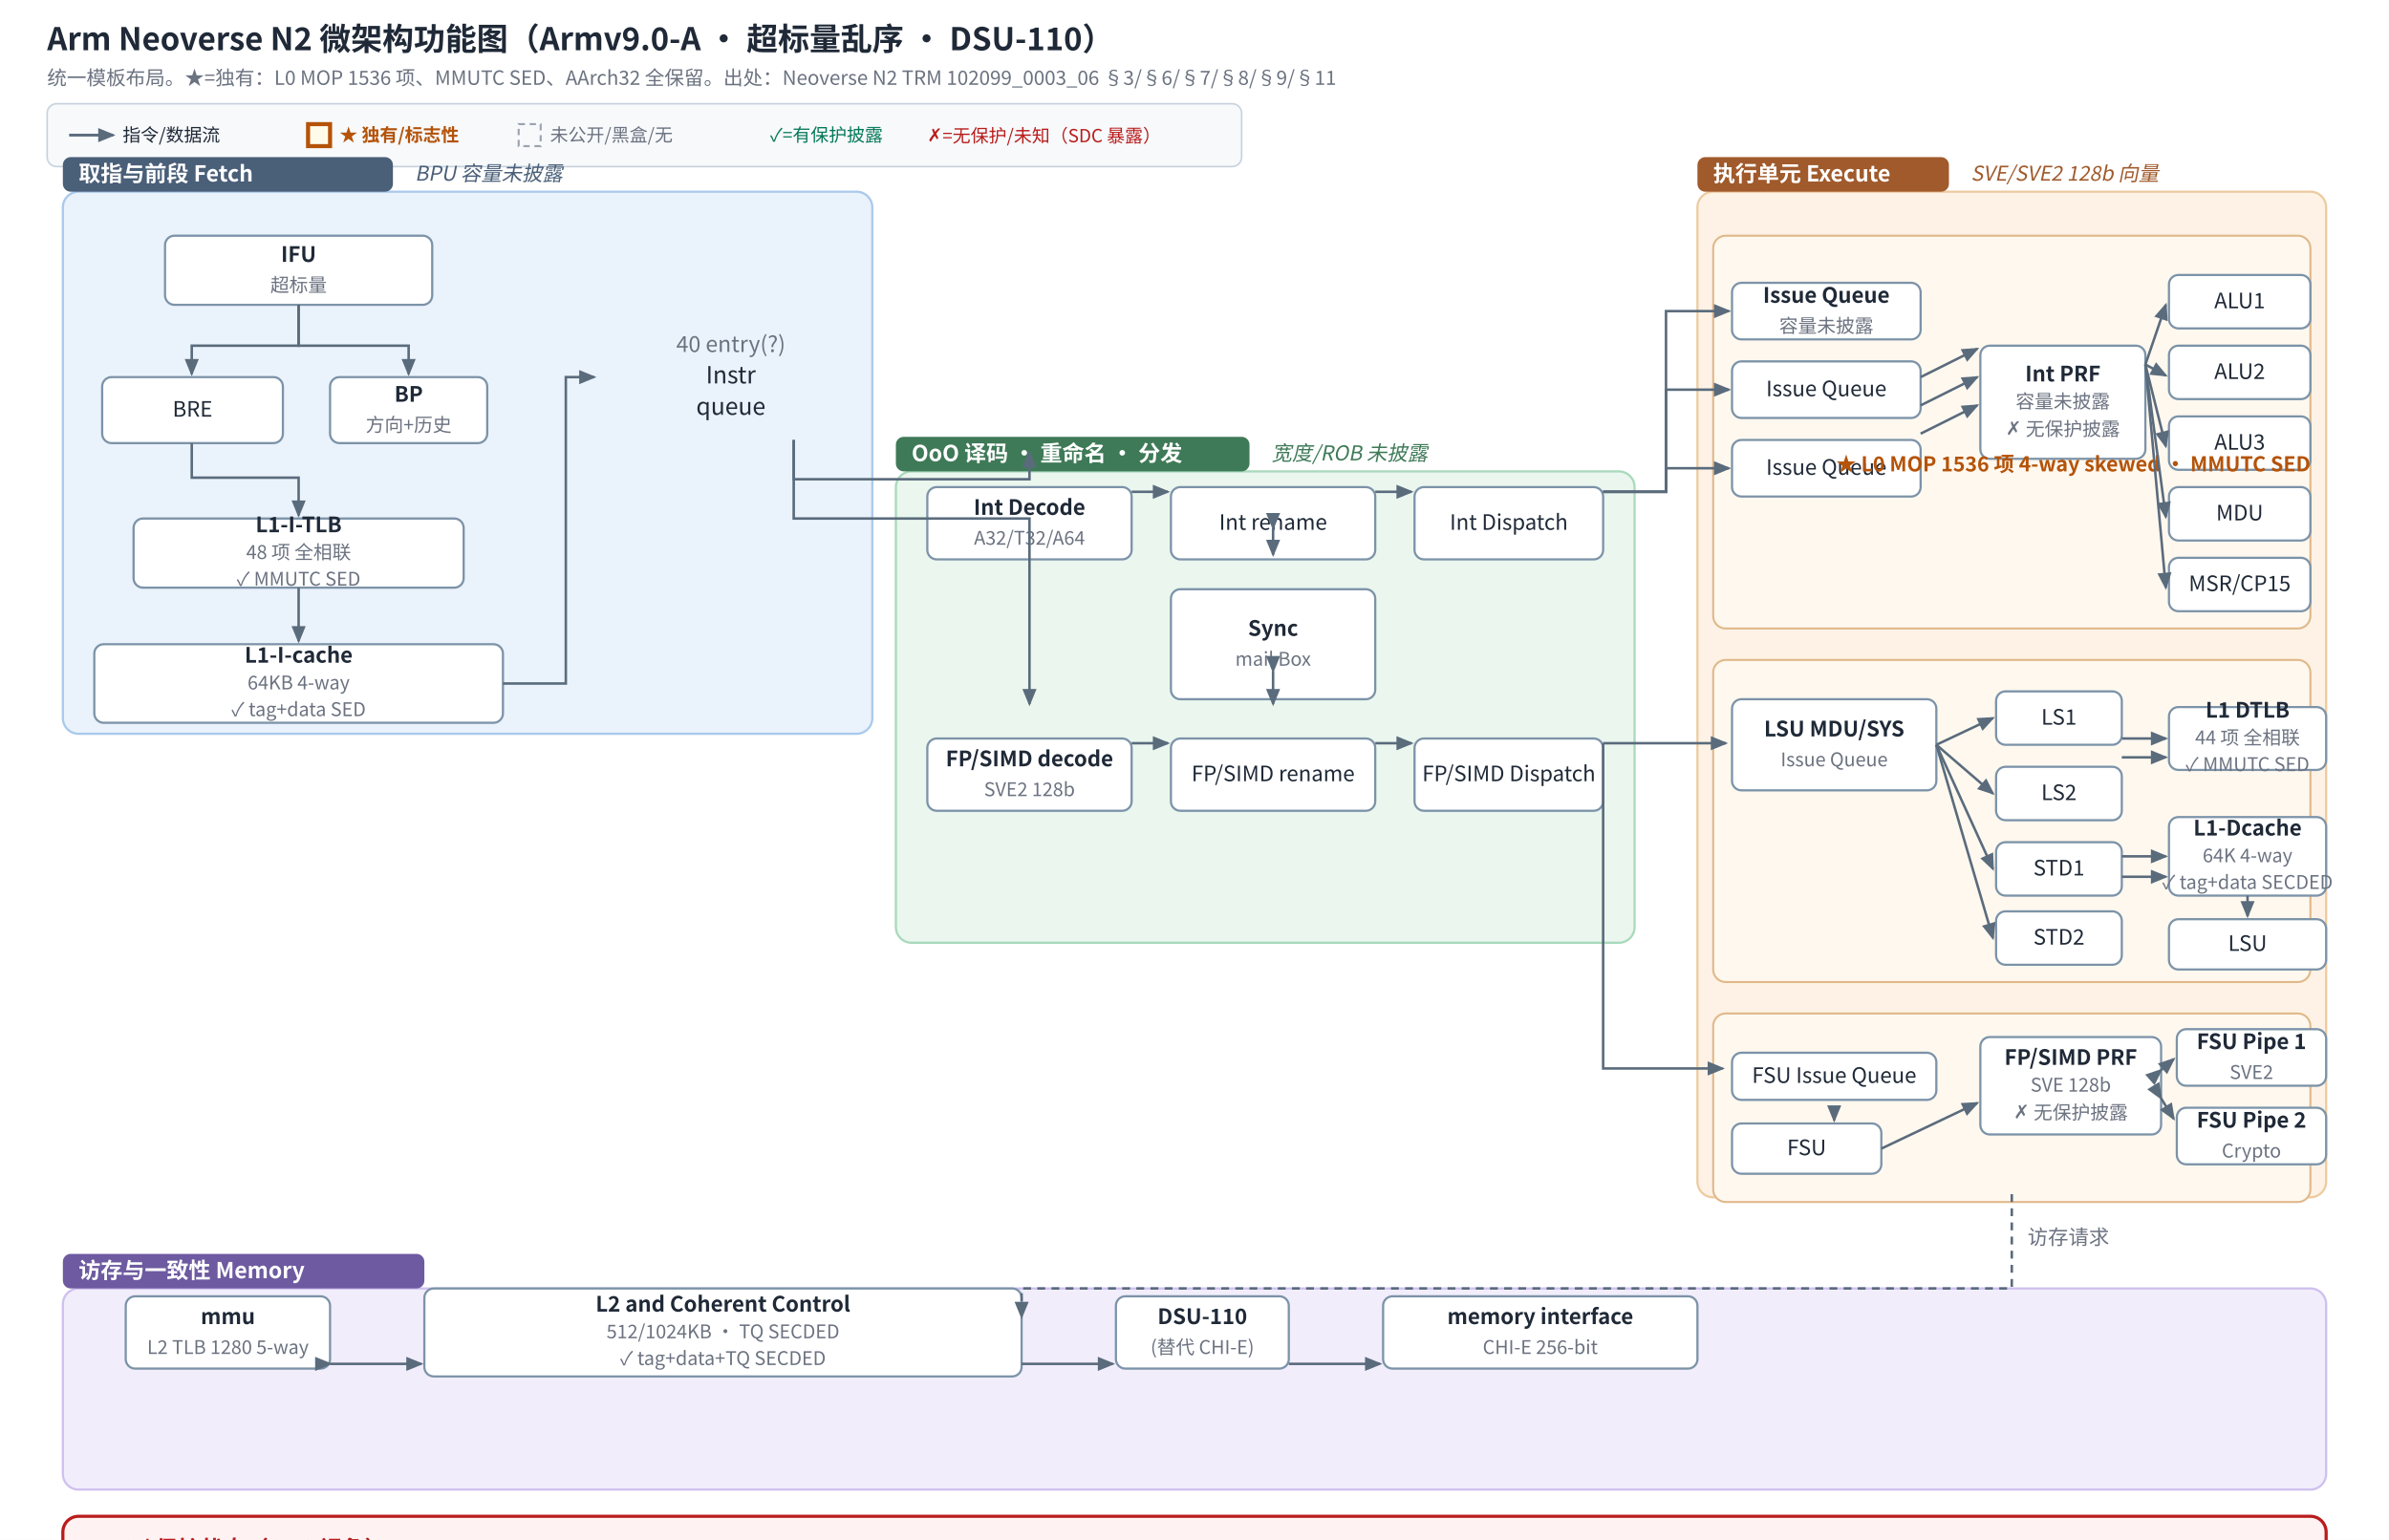
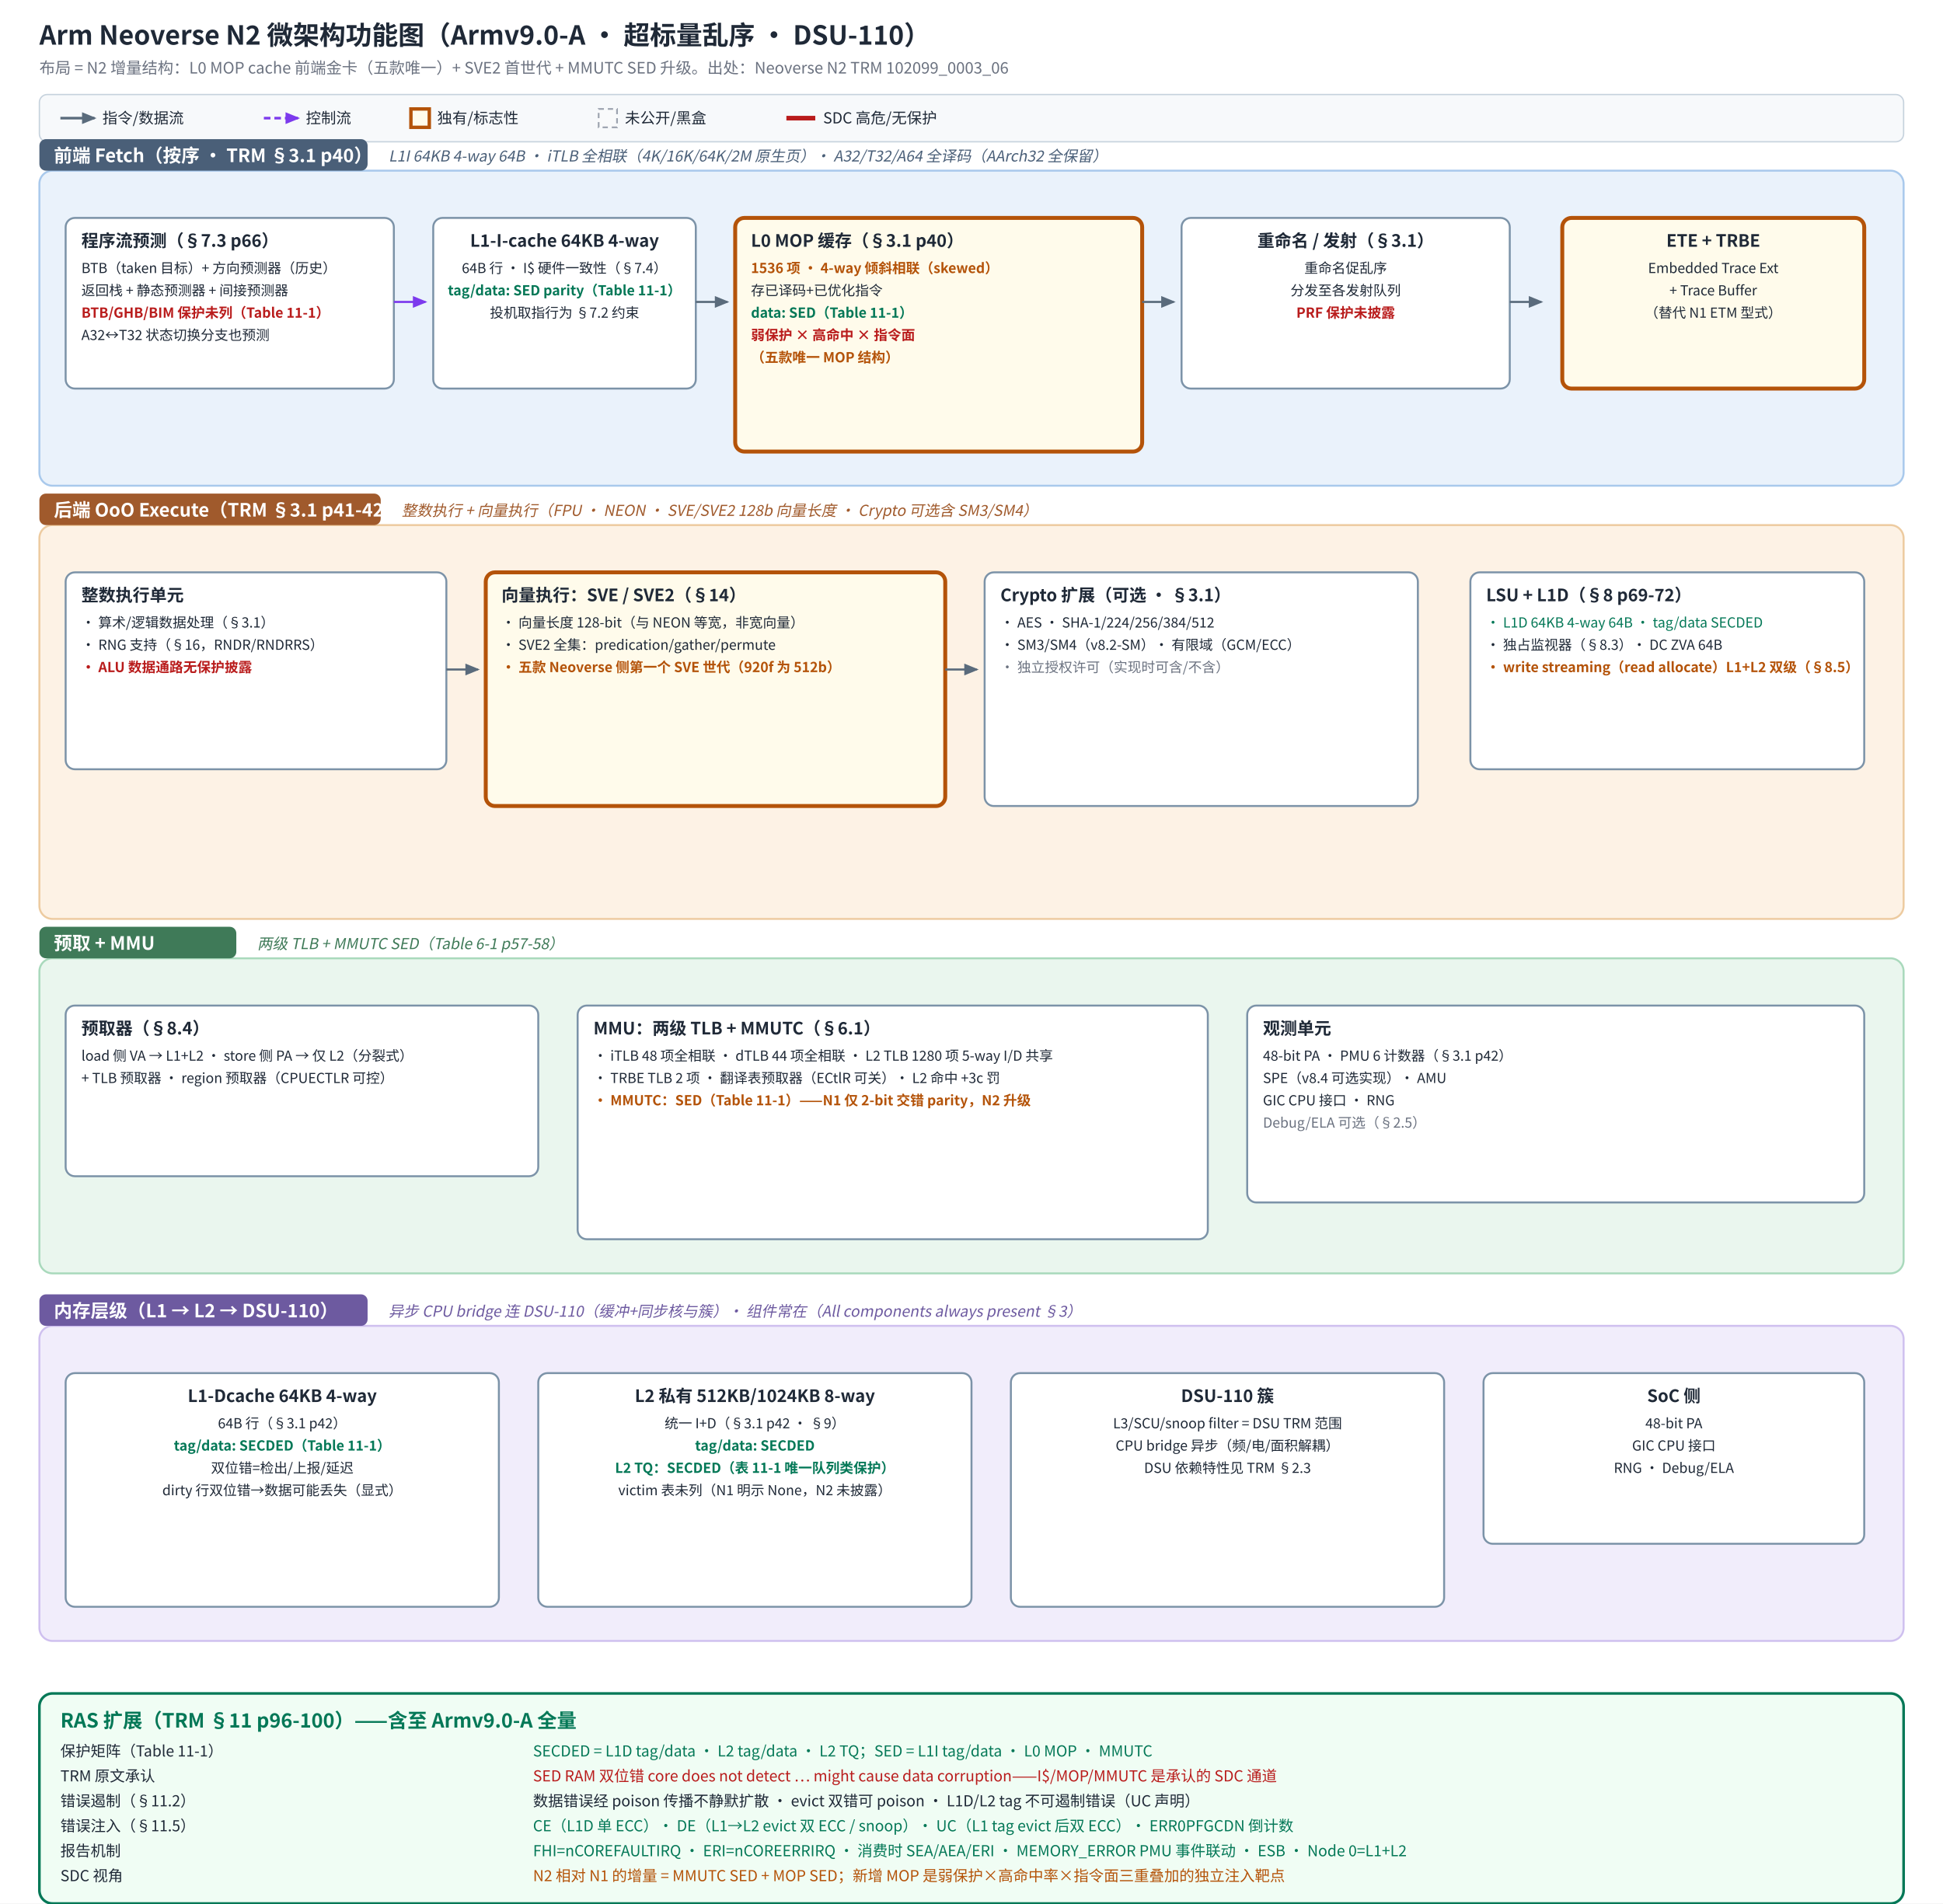
- <svg xmlns="http://www.w3.org/2000/svg" viewBox="0 0 1520 980" width="1520" height="980" font-family="system-ui,'PingFang SC','Noto Sans CJK SC','Microsoft YaHei',sans-serif">
+ <svg xmlns="http://www.w3.org/2000/svg" viewBox="0 0 1480 1450" width="1480" height="1450" font-family="system-ui,'PingFang SC','Noto Sans CJK SC','Microsoft YaHei',sans-serif">
  <defs>
    <marker id="arr" markerWidth="11" markerHeight="9" refX="9.5" refY="4.5" orient="auto" markerUnits="userSpaceOnUse">
      <path d="M0,0 L11,4.5 L0,9 Z" fill="#5a6b7c" />
    </marker>
-     <marker id="arrR" markerWidth="11" markerHeight="9" refX="1.5" refY="4.5" orient="auto-start-reverse" markerUnits="userSpaceOnUse">
-       <path d="M11,0 L0,4.5 L11,9 Z" fill="#5a6b7c" />
+     <marker id="arrC" markerWidth="11" markerHeight="9" refX="9.5" refY="4.5" orient="auto" markerUnits="userSpaceOnUse">
+       <path d="M0,0 L11,4.5 L0,9 Z" fill="#7c3aed" />
    </marker>
  </defs>
-   <rect x="0" y="0" width="1520" height="980" fill="#ffffff" />
-   <text x="30" y="32" font-size="20" font-weight="700" fill="#1f2937">Arm Neoverse N2 微架构功能图（Armv9.0-A · 超标量乱序 · DSU-110）</text>
-   <text x="30" y="54" font-size="12.5" fill="#6b7280">统一模板布局。★=独有：L0 MOP 1536 项、MMUTC SED、AArch32 全保留。出处：Neoverse N2 TRM 102099_0003_06 §3/§6/§7/§8/§9/§11</text>
-   <g font-size="11.5">
-     <rect x="30" y="66" width="760" height="40" rx="6" fill="#f7f9fb" stroke="#c6d2dd" />
-     <line x1="44" y1="86" x2="72" y2="86" stroke="#5a6b7c" stroke-width="1.8" marker-end="url(#arr)" />
-     <text x="78" y="90" fill="#1f2937">指令/数据流</text>
-     <rect x="196" y="79" width="14" height="14" fill="#fffbeb" stroke="#b45309" stroke-width="2.6" />
-     <text x="216" y="90" fill="#b45309" font-weight="600">★ 独有/标志性</text>
-     <rect x="330" y="79" width="14" height="14" fill="#f7f9fb" stroke="#9ca3af" stroke-width="1.3" stroke-dasharray="4,3" />
-     <text x="350" y="90" fill="#6b7280">未公开/黑盒/无</text>
-     <text x="490" y="90" fill="#047857">✓=有保护披露</text>
-     <text x="590" y="90" fill="#b91c1c">✗=无保护/未知（SDC 暴露）</text>
-   </g>
-   <rect x="40" y="122" width="515" height="345" rx="10" fill="#eaf2fb" stroke="#a9c9ec" stroke-width="1.4" />
-   <rect x="40" y="100" width="210" height="22" rx="5" fill="#4a5f78" />
-   <text x="50" y="115.5" font-size="14" fill="#ffffff" font-weight="600">取指与前段 Fetch</text>
-   <text x="264" y="115" font-size="13" fill="#4a5f78" font-style="italic">BPU 容量未披露</text>
-   <rect x="570" y="300" width="470" height="300" rx="10" fill="#eaf6ee" stroke="#a9d9bc" stroke-width="1.4" />
-   <rect x="570" y="278" width="225" height="22" rx="5" fill="#3f7a58" />
-   <text x="580" y="293.5" font-size="14" fill="#ffffff" font-weight="600">OoO 译码 · 重命名 · 分发</text>
-   <text x="809" y="293" font-size="13" fill="#3f7a58" font-style="italic">宽度/ROB 未披露</text>
-   <rect x="1080" y="122" width="400" height="640" rx="10" fill="#fdf2e5" stroke="#edcba0" stroke-width="1.4" />
-   <rect x="1080" y="100" width="160" height="22" rx="5" fill="#a05a2c" />
-   <text x="1090" y="115.5" font-size="14" fill="#ffffff" font-weight="600">执行单元 Execute</text>
-   <text x="1254" y="115" font-size="13" fill="#a05a2c" font-style="italic">SVE/SVE2 128b 向量</text>
-   <rect x="40" y="820" width="1440" height="128" rx="10" fill="#f1edfb" stroke="#cfc0ef" stroke-width="1.4" />
-   <rect x="40" y="798" width="230" height="22" rx="5" fill="#6d5aa0" />
-   <text x="50" y="813.5" font-size="14" fill="#ffffff" font-weight="600">访存与一致性 Memory</text>
-   <rect x="105" y="150" width="170" height="44" rx="6" fill="#ffffff" stroke="#7c93a8" stroke-width="1.4" />
-   <text x="190.0" y="166.68" font-size="13.5" fill="#1f2937" text-anchor="middle" font-weight="600">IFU</text>
-   <text x="190.0" y="185.68" font-size="12.0" fill="#6b7280" text-anchor="middle">超标量</text>
-   <rect x="65" y="240" width="115" height="42" rx="6" fill="#ffffff" stroke="#7c93a8" stroke-width="1.4" />
-   <text x="122.5" y="265.18" font-size="13.5" fill="#1f2937" text-anchor="middle">BRE</text>
-   <rect x="210" y="240" width="100" height="42" rx="6" fill="#ffffff" stroke="#7c93a8" stroke-width="1.4" />
-   <text x="260.0" y="255.68" font-size="13.5" fill="#1f2937" text-anchor="middle" font-weight="600">BP</text>
-   <text x="260.0" y="274.68" font-size="12.0" fill="#6b7280" text-anchor="middle">方向+历史</text>
-   <rect x="85" y="330" width="210" height="44" rx="6" fill="#ffffff" stroke="#7c93a8" stroke-width="1.4" />
-   <text x="190.0" y="338.74" font-size="13.5" fill="#1f2937" text-anchor="middle" font-weight="600">L1-I-TLB</text>
-   <text x="190.0" y="355.74" font-size="12.0" fill="#6b7280" text-anchor="middle">48 项 全相联</text>
-   <text x="190.0" y="372.74" font-size="12.0" fill="#6b7280" text-anchor="middle">✓ MMUTC SED</text>
-   <rect x="60" y="410" width="260" height="50" rx="6" fill="#ffffff" stroke="#7c93a8" stroke-width="1.4" />
-   <text x="190.0" y="421.74" font-size="13.5" fill="#1f2937" text-anchor="middle" font-weight="600">L1-I-cache</text>
-   <text x="190.0" y="438.74" font-size="12.0" fill="#6b7280" text-anchor="middle">64KB 4-way</text>
-   <text x="190.0" y="455.74" font-size="12.0" fill="#6b7280" text-anchor="middle">✓ tag+data SED</text>
-   <text x="465" y="224" font-size="14" fill="#6b7280" text-anchor="middle">40 entry(?)</text>
-   <text x="465" y="244" font-size="15" fill="#1f2937" text-anchor="middle">Instr</text>
-   <text x="465" y="264" font-size="15" fill="#1f2937" text-anchor="middle">queue</text>
-   <rect x="590" y="310" width="130" height="46" rx="6" fill="#ffffff" stroke="#7c93a8" stroke-width="1.4" />
-   <text x="655.0" y="327.68" font-size="13.5" fill="#1f2937" text-anchor="middle" font-weight="600">Int Decode</text>
-   <text x="655.0" y="346.68" font-size="12.0" fill="#6b7280" text-anchor="middle">A32/T32/A64</text>
-   <rect x="745" y="310" width="130" height="46" rx="6" fill="#ffffff" stroke="#7c93a8" stroke-width="1.4" />
-   <text x="810.0" y="337.18" font-size="13.5" fill="#1f2937" text-anchor="middle">Int rename</text>
-   <rect x="900" y="310" width="120" height="46" rx="6" fill="#ffffff" stroke="#7c93a8" stroke-width="1.4" />
-   <text x="960.0" y="337.18" font-size="13.5" fill="#1f2937" text-anchor="middle">Int Dispatch</text>
-   <rect x="745" y="375" width="130" height="70" rx="6" fill="#ffffff" stroke="#7c93a8" stroke-width="1.4" />
-   <text x="810.0" y="404.68" font-size="13.5" fill="#1f2937" text-anchor="middle" font-weight="600">Sync</text>
-   <text x="810.0" y="423.68" font-size="12.0" fill="#6b7280" text-anchor="middle">mail Box</text>
-   <rect x="590" y="470" width="130" height="46" rx="6" fill="#ffffff" stroke="#7c93a8" stroke-width="1.4" />
-   <text x="655.0" y="487.68" font-size="13.5" fill="#1f2937" text-anchor="middle" font-weight="600">FP/SIMD decode</text>
-   <text x="655.0" y="506.68" font-size="12.0" fill="#6b7280" text-anchor="middle">SVE2 128b</text>
-   <rect x="745" y="470" width="130" height="46" rx="6" fill="#ffffff" stroke="#7c93a8" stroke-width="1.4" />
-   <text x="810.0" y="497.18" font-size="13.5" fill="#1f2937" text-anchor="middle">FP/SIMD rename</text>
-   <rect x="900" y="470" width="120" height="46" rx="6" fill="#ffffff" stroke="#7c93a8" stroke-width="1.4" />
-   <text x="960.0" y="497.18" font-size="13.5" fill="#1f2937" text-anchor="middle">FP/SIMD Dispatch</text>
-   <rect x="1090" y="150" width="380" height="250" rx="8" fill="#fff8ef" stroke="#e0b98a" stroke-width="1.3" />
-   <text x="1102" y="202" font-size="16" fill="#a05a2c" text-anchor="start" font-weight="600">IEX</text>
-   <rect x="1102" y="180" width="120" height="36" rx="6" fill="#ffffff" stroke="#7c93a8" stroke-width="1.4" />
-   <text x="1162.0" y="192.68" font-size="13.5" fill="#1f2937" text-anchor="middle" font-weight="600">Issue Queue</text>
-   <text x="1162.0" y="211.68" font-size="12.0" fill="#6b7280" text-anchor="middle">容量未披露</text>
-   <rect x="1102" y="230" width="120" height="36" rx="6" fill="#ffffff" stroke="#7c93a8" stroke-width="1.4" />
-   <text x="1162.0" y="252.18" font-size="13.5" fill="#1f2937" text-anchor="middle">Issue Queue</text>
-   <rect x="1102" y="280" width="120" height="36" rx="6" fill="#ffffff" stroke="#7c93a8" stroke-width="1.4" />
-   <text x="1162.0" y="302.18" font-size="13.5" fill="#1f2937" text-anchor="middle">Issue Queue</text>
-   <rect x="1260" y="220" width="105" height="72" rx="6" fill="#ffffff" stroke="#7c93a8" stroke-width="1.4" />
-   <text x="1312.5" y="242.74" font-size="13.5" fill="#1f2937" text-anchor="middle" font-weight="600">Int PRF</text>
-   <text x="1312.5" y="259.74" font-size="12.0" fill="#6b7280" text-anchor="middle">容量未披露</text>
-   <text x="1312.5" y="276.74" font-size="12.0" fill="#6b7280" text-anchor="middle">✗ 无保护披露</text>
-   <rect x="1380" y="175" width="90" height="34" rx="6" fill="#ffffff" stroke="#7c93a8" stroke-width="1.4" />
-   <text x="1425.0" y="196.18" font-size="13.5" fill="#1f2937" text-anchor="middle">ALU1</text>
-   <rect x="1380" y="220" width="90" height="34" rx="6" fill="#ffffff" stroke="#7c93a8" stroke-width="1.4" />
-   <text x="1425.0" y="241.18" font-size="13.5" fill="#1f2937" text-anchor="middle">ALU2</text>
-   <rect x="1380" y="265" width="90" height="34" rx="6" fill="#ffffff" stroke="#7c93a8" stroke-width="1.4" />
-   <text x="1425.0" y="286.18" font-size="13.5" fill="#1f2937" text-anchor="middle">ALU3</text>
-   <rect x="1380" y="310" width="90" height="34" rx="6" fill="#ffffff" stroke="#7c93a8" stroke-width="1.4" />
-   <text x="1425.0" y="331.18" font-size="13.5" fill="#1f2937" text-anchor="middle">MDU</text>
-   <rect x="1380" y="355" width="90" height="34" rx="6" fill="#ffffff" stroke="#7c93a8" stroke-width="1.4" />
-   <text x="1425.0" y="376.18" font-size="13.5" fill="#1f2937" text-anchor="middle">MSR/CP15</text>
-   <rect x="1090" y="420" width="380" height="205" rx="8" fill="#fff8ef" stroke="#e0b98a" stroke-width="1.3" />
-   <text x="1102" y="472" font-size="16" fill="#a05a2c" text-anchor="start" font-weight="600">LSU</text>
-   <rect x="1102" y="445" width="130" height="58" rx="6" fill="#ffffff" stroke="#7c93a8" stroke-width="1.4" />
-   <text x="1167.0" y="468.68" font-size="13.5" fill="#1f2937" text-anchor="middle" font-weight="600">LSU MDU/SYS</text>
-   <text x="1167.0" y="487.68" font-size="12.0" fill="#6b7280" text-anchor="middle">Issue Queue</text>
-   <rect x="1270" y="440" width="80" height="34" rx="6" fill="#ffffff" stroke="#7c93a8" stroke-width="1.4" />
-   <text x="1310.0" y="461.18" font-size="13.5" fill="#1f2937" text-anchor="middle">LS1</text>
-   <rect x="1270" y="488" width="80" height="34" rx="6" fill="#ffffff" stroke="#7c93a8" stroke-width="1.4" />
-   <text x="1310.0" y="509.18" font-size="13.5" fill="#1f2937" text-anchor="middle">LS2</text>
-   <rect x="1270" y="536" width="80" height="34" rx="6" fill="#ffffff" stroke="#7c93a8" stroke-width="1.4" />
-   <text x="1310.0" y="557.18" font-size="13.5" fill="#1f2937" text-anchor="middle">STD1</text>
-   <rect x="1270" y="580" width="80" height="34" rx="6" fill="#ffffff" stroke="#7c93a8" stroke-width="1.4" />
-   <text x="1310.0" y="601.18" font-size="13.5" fill="#1f2937" text-anchor="middle">STD2</text>
-   <rect x="1380" y="450" width="100" height="40" rx="6" fill="#ffffff" stroke="#7c93a8" stroke-width="1.4" />
-   <text x="1430.0" y="456.74" font-size="13.5" fill="#1f2937" text-anchor="middle" font-weight="600">L1 DTLB</text>
-   <text x="1430.0" y="473.74" font-size="12.0" fill="#6b7280" text-anchor="middle">44 项 全相联</text>
-   <text x="1430.0" y="490.74" font-size="12.0" fill="#6b7280" text-anchor="middle">✓ MMUTC SED</text>
-   <rect x="1380" y="520" width="100" height="50" rx="6" fill="#ffffff" stroke="#7c93a8" stroke-width="1.4" />
-   <text x="1430.0" y="531.74" font-size="13.5" fill="#1f2937" text-anchor="middle" font-weight="600">L1-Dcache</text>
-   <text x="1430.0" y="548.74" font-size="12.0" fill="#6b7280" text-anchor="middle">64K 4-way</text>
-   <text x="1430.0" y="565.74" font-size="12.0" fill="#6b7280" text-anchor="middle">✓ tag+data SECDED</text>
-   <rect x="1380" y="585" width="100" height="32" rx="6" fill="#ffffff" stroke="#7c93a8" stroke-width="1.4" />
-   <text x="1430.0" y="605.18" font-size="13.5" fill="#1f2937" text-anchor="middle">LSU</text>
-   <rect x="1090" y="645" width="380" height="120" rx="8" fill="#fff8ef" stroke="#e0b98a" stroke-width="1.3" />
-   <text x="1102" y="697" font-size="16" fill="#a05a2c" text-anchor="start" font-weight="600">FSU</text>
-   <rect x="1102" y="670" width="130" height="30" rx="6" fill="#ffffff" stroke="#7c93a8" stroke-width="1.4" />
-   <text x="1167.0" y="689.18" font-size="13.5" fill="#1f2937" text-anchor="middle">FSU Issue Queue</text>
-   <rect x="1102" y="715" width="95" height="32" rx="6" fill="#ffffff" stroke="#7c93a8" stroke-width="1.4" />
-   <text x="1149.5" y="735.18" font-size="13.5" fill="#1f2937" text-anchor="middle">FSU</text>
-   <rect x="1260" y="660" width="115" height="62" rx="6" fill="#ffffff" stroke="#7c93a8" stroke-width="1.4" />
-   <text x="1317.5" y="677.74" font-size="13.5" fill="#1f2937" text-anchor="middle" font-weight="600">FP/SIMD PRF</text>
-   <text x="1317.5" y="694.74" font-size="12.0" fill="#6b7280" text-anchor="middle">SVE 128b</text>
-   <text x="1317.5" y="711.74" font-size="12.0" fill="#6b7280" text-anchor="middle">✗ 无保护披露</text>
-   <rect x="1385" y="655" width="95" height="36" rx="6" fill="#ffffff" stroke="#7c93a8" stroke-width="1.4" />
-   <text x="1432.5" y="667.68" font-size="13.5" fill="#1f2937" text-anchor="middle" font-weight="600">FSU Pipe 1</text>
-   <text x="1432.5" y="686.68" font-size="12.0" fill="#6b7280" text-anchor="middle">SVE2</text>
-   <rect x="1385" y="705" width="95" height="36" rx="6" fill="#ffffff" stroke="#7c93a8" stroke-width="1.4" />
-   <text x="1432.5" y="717.68" font-size="13.5" fill="#1f2937" text-anchor="middle" font-weight="600">FSU Pipe 2</text>
-   <text x="1432.5" y="736.68" font-size="12.0" fill="#6b7280" text-anchor="middle">Crypto</text>
-   <rect x="80" y="825" width="130" height="46" rx="6" fill="#ffffff" stroke="#7c93a8" stroke-width="1.4" />
-   <text x="145.0" y="842.68" font-size="13.5" fill="#1f2937" text-anchor="middle" font-weight="600">mmu</text>
-   <text x="145.0" y="861.68" font-size="12.0" fill="#6b7280" text-anchor="middle">L2 TLB 1280 5-way</text>
-   <rect x="270" y="820" width="380" height="56" rx="6" fill="#ffffff" stroke="#7c93a8" stroke-width="1.4" />
-   <text x="460.0" y="834.74" font-size="13.5" fill="#1f2937" text-anchor="middle" font-weight="600">L2 and Coherent Control</text>
-   <text x="460.0" y="851.74" font-size="12.0" fill="#6b7280" text-anchor="middle">512/1024KB · TQ SECDED</text>
-   <text x="460.0" y="868.74" font-size="12.0" fill="#6b7280" text-anchor="middle">✓ tag+data+TQ SECDED</text>
-   <rect x="710" y="825" width="110" height="46" rx="6" fill="#ffffff" stroke="#7c93a8" stroke-width="1.4" />
-   <text x="765.0" y="842.68" font-size="13.5" fill="#1f2937" text-anchor="middle" font-weight="600">DSU-110</text>
-   <text x="765.0" y="861.68" font-size="12.0" fill="#6b7280" text-anchor="middle">(替代 CHI-E)</text>
-   <rect x="880" y="825" width="200" height="46" rx="6" fill="#ffffff" stroke="#7c93a8" stroke-width="1.4" />
-   <text x="980.0" y="842.68" font-size="13.5" fill="#1f2937" text-anchor="middle" font-weight="600">memory interface</text>
-   <text x="980.0" y="861.68" font-size="12.0" fill="#6b7280" text-anchor="middle">CHI-E 256-bit</text>
-   <text x="1470" y="300" font-size="13" fill="#b45309" text-anchor="end" font-weight="600">★ L0 MOP 1536 项 4-way skewed · MMUTC SED</text>
-   <path d="M190,194 L190,220 L122,220 L122,238" fill="none" stroke="#5a6b7c" stroke-width="1.6" marker-end="url(#arr)" />
-   <path d="M190,194 L190,220 L260,220 L260,238" fill="none" stroke="#5a6b7c" stroke-width="1.6" marker-end="url(#arr)" />
-   <path d="M122,282 L122,304 L190,304 L190,328" fill="none" stroke="#5a6b7c" stroke-width="1.6" marker-end="url(#arr)" />
-   <path d="M190,374 L190,408" fill="none" stroke="#5a6b7c" stroke-width="1.6" marker-end="url(#arr)" />
-   <path d="M320,435 L360,435 L360,240 L378,240" fill="none" stroke="#5a6b7c" stroke-width="1.6" marker-end="url(#arr)" />
-   <path d="M505,280 L505,305 L655,305 L655,288" fill="none" stroke="#5a6b7c" stroke-width="1.6" marker-end="url(#arr)" />
-   <path d="M505,280 L505,330 L655,330 L655,448" fill="none" stroke="#5a6b7c" stroke-width="1.6" marker-end="url(#arr)" />
-   <path d="M720,313 L743,313" fill="none" stroke="#5a6b7c" stroke-width="1.6" marker-end="url(#arr)" />
-   <path d="M875,313 L898,313" fill="none" stroke="#5a6b7c" stroke-width="1.6" marker-end="url(#arr)" />
-   <path d="M720,473 L743,473" fill="none" stroke="#5a6b7c" stroke-width="1.6" marker-end="url(#arr)" />
-   <path d="M875,473 L898,473" fill="none" stroke="#5a6b7c" stroke-width="1.6" marker-end="url(#arr)" />
-   <path d="M810,336 L810,353" fill="none" stroke="#5a6b7c" stroke-width="1.6" marker-start="url(#arrR)" marker-end="url(#arr)" />
-   <path d="M810,427 L810,448" fill="none" stroke="#5a6b7c" stroke-width="1.6" marker-start="url(#arrR)" marker-end="url(#arr)" />
-   <path d="M1020,313 L1060,313 L1060,198 L1100,198" fill="none" stroke="#5a6b7c" stroke-width="1.6" marker-end="url(#arr)" />
-   <path d="M1020,313 L1060,313 L1060,248 L1100,248" fill="none" stroke="#5a6b7c" stroke-width="1.6" marker-end="url(#arr)" />
-   <path d="M1020,313 L1060,313 L1060,298 L1100,298" fill="none" stroke="#5a6b7c" stroke-width="1.6" marker-end="url(#arr)" />
-   <path d="M1020,473 L1098,473" fill="none" stroke="#5a6b7c" stroke-width="1.6" marker-end="url(#arr)" />
-   <path d="M1020,473 L1020,680 L1096,680" fill="none" stroke="#5a6b7c" stroke-width="1.6" marker-end="url(#arr)" />
-   <path d="M1222,240 L1258,222" fill="none" stroke="#5a6b7c" stroke-width="1.6" marker-end="url(#arr)" />
-   <path d="M1222,258 L1258,240" fill="none" stroke="#5a6b7c" stroke-width="1.6" marker-end="url(#arr)" />
-   <path d="M1222,276 L1258,258" fill="none" stroke="#5a6b7c" stroke-width="1.6" marker-end="url(#arr)" />
-   <path d="M1365,232 L1378,194" fill="none" stroke="#5a6b7c" stroke-width="1.6" marker-end="url(#arr)" />
-   <path d="M1365,232 L1378,239" fill="none" stroke="#5a6b7c" stroke-width="1.6" marker-end="url(#arr)" />
-   <path d="M1365,232 L1378,284" fill="none" stroke="#5a6b7c" stroke-width="1.6" marker-end="url(#arr)" />
-   <path d="M1365,232 L1378,329" fill="none" stroke="#5a6b7c" stroke-width="1.6" marker-end="url(#arr)" />
-   <path d="M1365,232 L1378,374" fill="none" stroke="#5a6b7c" stroke-width="1.6" marker-end="url(#arr)" />
-   <path d="M1232,474 L1268,457" fill="none" stroke="#5a6b7c" stroke-width="1.6" marker-end="url(#arr)" />
-   <path d="M1232,474 L1268,505" fill="none" stroke="#5a6b7c" stroke-width="1.6" marker-end="url(#arr)" />
-   <path d="M1232,474 L1268,553" fill="none" stroke="#5a6b7c" stroke-width="1.6" marker-end="url(#arr)" />
-   <path d="M1232,474 L1268,597" fill="none" stroke="#5a6b7c" stroke-width="1.6" marker-end="url(#arr)" />
-   <path d="M1350,470 L1378,470" fill="none" stroke="#5a6b7c" stroke-width="1.6" marker-end="url(#arr)" />
-   <path d="M1350,482 L1378,482" fill="none" stroke="#5a6b7c" stroke-width="1.6" marker-end="url(#arr)" />
-   <path d="M1350,545 L1378,545" fill="none" stroke="#5a6b7c" stroke-width="1.6" marker-end="url(#arr)" />
-   <path d="M1350,558 L1378,558" fill="none" stroke="#5a6b7c" stroke-width="1.6" marker-end="url(#arr)" />
-   <path d="M1430,570 L1430,583" fill="none" stroke="#5a6b7c" stroke-width="1.6" marker-end="url(#arr)" />
-   <path d="M1167,705 L1167,713" fill="none" stroke="#5a6b7c" stroke-width="1.6" marker-end="url(#arr)" />
-   <path d="M1197,731 L1258,702" fill="none" stroke="#5a6b7c" stroke-width="1.6" marker-end="url(#arr)" />
-   <path d="M1375,681 L1383,674" fill="none" stroke="#5a6b7c" stroke-width="1.6" marker-start="url(#arrR)" marker-end="url(#arr)" />
-   <path d="M1375,699 L1383,712" fill="none" stroke="#5a6b7c" stroke-width="1.6" marker-start="url(#arrR)" marker-end="url(#arr)" />
-   <path d="M210,868 L268,868" fill="none" stroke="#5a6b7c" stroke-width="1.6" marker-start="url(#arrR)" marker-end="url(#arr)" />
-   <path d="M650,868 L708,868" fill="none" stroke="#5a6b7c" stroke-width="1.6" marker-end="url(#arr)" />
-   <path d="M820,868 L878,868" fill="none" stroke="#5a6b7c" stroke-width="1.6" marker-end="url(#arr)" />
-   <path d="M1280,760 L1280,820 L650,820 L650,838" fill="none" stroke="#5a6b7c" stroke-width="1.6" stroke-dasharray="5,4" marker-end="url(#arr)" />
-   <text x="1290" y="792" font-size="13" fill="#6b7280" text-anchor="start">访存请求</text>
-   <rect x="40" y="965" width="1440" height="115" rx="10" fill="#fef2f2" stroke="#b91c1c" stroke-width="2" />
-   <text x="58" y="991" font-size="14.5" fill="#b91c1c" text-anchor="start" font-weight="600">RAS / 保护状态（SDC 视角）</text>
-   <text x="58" y="1013" font-size="12.5" fill="#1f2937" text-anchor="start">架构化 RAS</text>
-   <text x="300" y="1013" font-size="12.5" fill="#047857" text-anchor="start">✓ v9.0 全量：ERR* · FHI/ERI · SEA/AEA/ERI · ESB · poison · MEMORY_ERROR PMU</text>
-   <text x="58" y="1033" font-size="12.5" fill="#1f2937" text-anchor="start">保护矩阵</text>
-   <text x="300" y="1033" font-size="12.5" fill="#047857" text-anchor="start">SECDED=L1D/L2 tag+data+TQ；SED=L1I+★MOP+★MMUTC</text>
-   <text x="58" y="1053" font-size="12.5" fill="#1f2937" text-anchor="start">TRM 承认</text>
-   <text x="300" y="1053" font-size="12.5" fill="#b91c1c" text-anchor="start">SED 双位错不检测→可能数据损坏；L1D/L2 tag UC 不可遏制</text>
-   <text x="58" y="1073" font-size="12.5" fill="#1f2937" text-anchor="start">SDC 判定</text>
-   <text x="300" y="1073" font-size="12.5" fill="#b91c1c" text-anchor="start">MOP = 弱保护×高命中×指令面 三重叠加的独立注入靶点（五款唯一）</text>
+   <rect x="0" y="0" width="1480" height="1450" fill="#ffffff" />
+   <text x="30" y="34" font-size="20" font-weight="700" fill="#1f2937">Arm Neoverse N2 微架构功能图（Armv9.0-A · 超标量乱序 · DSU-110）</text>
+   <text x="30" y="56" font-size="12" fill="#6b7280">布局 = N2 增量结构：L0 MOP cache 前端金卡（五款唯一）+ SVE2 首世代 + MMUTC SED 升级。出处：Neoverse N2 TRM 102099_0003_06</text>
+   <rect x="30" y="72" width="1420" height="36" rx="6" fill="#f7f9fb" stroke="#c6d2dd" />
+   <line x1="46" y1="90" x2="72" y2="90" stroke="#5a6b7c" stroke-width="2" marker-end="url(#arr)" />
+   <text x="78" y="94" font-size="11.5" fill="#1f2937">指令/数据流</text>
+   <line x1="201" y1="90" x2="227" y2="90" stroke="#7c3aed" stroke-width="2" stroke-dasharray="5,3" marker-end="url(#arrC)" />
+   <text x="233" y="94" font-size="11.5" fill="#1f2937">控制流</text>
+   <rect x="313" y="83" width="14" height="14" fill="#fffbeb" stroke="#b45309" stroke-width="2.6" />
+   <text x="333" y="94" font-size="11.5" fill="#1f2937">独有/标志性</text>
+   <rect x="456" y="83" width="14" height="14" fill="#f9fafb" stroke="#9ca3af" stroke-width="1.3" stroke-dasharray="4,3" />
+   <text x="476" y="94" font-size="11.5" fill="#1f2937">未公开/黑盒</text>
+   <line x1="599" y1="90" x2="621" y2="90" stroke="#b91c1c" stroke-width="3.5" />
+   <text x="627" y="94" font-size="11.5" fill="#1f2937">SDC 高危/无保护</text>
+   <rect x="30" y="130" width="1420" height="240" rx="10" fill="#eaf2fb" stroke="#a9c9ec" stroke-width="1.5" />
+   <rect x="30" y="106" width="250" height="24" rx="5" fill="#4a5f78" />
+   <text x="41" y="123.5" font-size="14" fill="#ffffff" font-weight="600">前端 Fetch（按序 · TRM §3.1 p40）</text>
+   <text x="296" y="123" font-size="11.5" fill="#4a5f78" font-style="italic">L1I 64KB 4-way 64B · iTLB 全相联（4K/16K/64K/2M 原生页）· A32/T32/A64 全译码（AArch32 全保留）</text>
+   <rect x="50" y="166" width="250" height="130" rx="7" fill="#ffffff" stroke="#7c93a8" stroke-width="1.5" />
+   <text x="62" y="188" font-size="13" fill="#1f2937" text-anchor="start" font-weight="700">程序流预测（§7.3 p66）</text>
+   <text x="62" y="208" font-size="10.5" fill="#1f2937" text-anchor="start">BTB（taken 目标）+ 方向预测器（历史）</text>
+   <text x="62" y="225" font-size="10.5" fill="#1f2937" text-anchor="start">返回栈 + 静态预测器 + 间接预测器</text>
+   <text x="62" y="242" font-size="10.5" fill="#b91c1c" text-anchor="start" font-weight="600">BTB/GHB/BIM 保护未列（Table 11-1）</text>
+   <text x="62" y="259" font-size="10.5" fill="#1f2937" text-anchor="start">A32↔T32 状态切换分支也预测</text>
+   <rect x="330" y="166" width="200" height="130" rx="7" fill="#ffffff" stroke="#7c93a8" stroke-width="1.5" />
+   <text x="430.0" y="188" font-size="13" fill="#1f2937" text-anchor="middle" font-weight="700">L1-I-cache 64KB 4-way</text>
+   <text x="430.0" y="208" font-size="10.5" fill="#1f2937" text-anchor="middle">64B 行 · I$ 硬件一致性（§7.4）</text>
+   <text x="430.0" y="225" font-size="10.5" fill="#047857" text-anchor="middle" font-weight="600">tag/data: SED parity（Table 11-1）</text>
+   <text x="430.0" y="242" font-size="10.5" fill="#1f2937" text-anchor="middle">投机取指行为 §7.2 约束</text>
+   <rect x="560" y="166" width="310" height="178" rx="7" fill="#fffbeb" stroke="#b45309" stroke-width="3" />
+   <text x="572" y="188" font-size="13" fill="#1f2937" text-anchor="start" font-weight="700">L0 MOP 缓存（§3.1 p40）</text>
+   <text x="572" y="208" font-size="10.5" fill="#b45309" text-anchor="start" font-weight="600">1536 项 · 4-way 倾斜相联（skewed）</text>
+   <text x="572" y="225" font-size="10.5" fill="#1f2937" text-anchor="start">存已译码+已优化指令</text>
+   <text x="572" y="242" font-size="10.5" fill="#047857" text-anchor="start" font-weight="600">data: SED（Table 11-1）</text>
+   <text x="572" y="259" font-size="10.5" fill="#b91c1c" text-anchor="start" font-weight="600">弱保护 × 高命中 × 指令面</text>
+   <text x="572" y="276" font-size="10.5" fill="#b45309" text-anchor="start" font-weight="600">（五款唯一 MOP 结构）</text>
+   <rect x="900" y="166" width="250" height="130" rx="7" fill="#ffffff" stroke="#7c93a8" stroke-width="1.5" />
+   <text x="1025.0" y="188" font-size="13" fill="#1f2937" text-anchor="middle" font-weight="700">重命名 / 发射（§3.1）</text>
+   <text x="1025.0" y="208" font-size="10.5" fill="#1f2937" text-anchor="middle">重命名促乱序</text>
+   <text x="1025.0" y="225" font-size="10.5" fill="#1f2937" text-anchor="middle">分发至各发射队列</text>
+   <text x="1025.0" y="242" font-size="10.5" fill="#b91c1c" text-anchor="middle" font-weight="600">PRF 保护未披露</text>
+   <rect x="1190" y="166" width="230" height="130" rx="7" fill="#fffbeb" stroke="#b45309" stroke-width="3" />
+   <text x="1305.0" y="188" font-size="13" fill="#1f2937" text-anchor="middle" font-weight="700">ETE + TRBE</text>
+   <text x="1305.0" y="208" font-size="10.5" fill="#1f2937" text-anchor="middle">Embedded Trace Ext</text>
+   <text x="1305.0" y="225" font-size="10.5" fill="#1f2937" text-anchor="middle">+ Trace Buffer</text>
+   <text x="1305.0" y="242" font-size="10.5" fill="#1f2937" text-anchor="middle">（替代 N1 ETM 型式）</text>
+   <path d="M300,230 L324,230" fill="none" stroke="#7c3aed" stroke-width="1.6" marker-end="url(#arrC)" />
+   <path d="M530,230 L554,230" fill="none" stroke="#5a6b7c" stroke-width="1.6" marker-end="url(#arr)" />
+   <path d="M870,230 L894,230" fill="none" stroke="#5a6b7c" stroke-width="1.6" marker-end="url(#arr)" />
+   <path d="M1150,230 L1174,230" fill="none" stroke="#5a6b7c" stroke-width="1.6" marker-end="url(#arr)" />
+   <rect x="30" y="400" width="1420" height="300" rx="10" fill="#fdf2e5" stroke="#edcba0" stroke-width="1.5" />
+   <rect x="30" y="376" width="260" height="24" rx="5" fill="#a05a2c" />
+   <text x="41" y="393.5" font-size="14" fill="#ffffff" font-weight="600">后端 OoO Execute（TRM §3.1 p41-42）</text>
+   <text x="306" y="393" font-size="11.5" fill="#a05a2c" font-style="italic">整数执行 + 向量执行（FPU · NEON · SVE/SVE2 128b 向量长度 · Crypto 可选含 SM3/SM4）</text>
+   <rect x="50" y="436" width="290" height="150" rx="7" fill="#ffffff" stroke="#7c93a8" stroke-width="1.5" />
+   <text x="62" y="458" font-size="13" fill="#1f2937" text-anchor="start" font-weight="700">整数执行单元</text>
+   <text x="62" y="478" font-size="10.5" fill="#1f2937" text-anchor="start">· 算术/逻辑数据处理（§3.1）</text>
+   <text x="62" y="495" font-size="10.5" fill="#1f2937" text-anchor="start">· RNG 支持（§16，RNDR/RNDRRS）</text>
+   <text x="62" y="512" font-size="10.5" fill="#b91c1c" text-anchor="start" font-weight="600">· ALU 数据通路无保护披露</text>
+   <rect x="370" y="436" width="350" height="178" rx="7" fill="#fffbeb" stroke="#b45309" stroke-width="3" />
+   <text x="382" y="458" font-size="13" fill="#1f2937" text-anchor="start" font-weight="700">向量执行：SVE / SVE2（§14）</text>
+   <text x="382" y="478" font-size="10.5" fill="#1f2937" text-anchor="start">· 向量长度 128-bit（与 NEON 等宽，非宽向量）</text>
+   <text x="382" y="495" font-size="10.5" fill="#1f2937" text-anchor="start">· SVE2 全集：predication/gather/permute</text>
+   <text x="382" y="512" font-size="10.5" fill="#b45309" text-anchor="start" font-weight="600">· 五款 Neoverse 侧第一个 SVE 世代（920f 为 512b）</text>
+   <rect x="750" y="436" width="330" height="178" rx="7" fill="#ffffff" stroke="#7c93a8" stroke-width="1.5" />
+   <text x="762" y="458" font-size="13" fill="#1f2937" text-anchor="start" font-weight="700">Crypto 扩展（可选 · §3.1）</text>
+   <text x="762" y="478" font-size="10.5" fill="#1f2937" text-anchor="start">· AES · SHA-1/224/256/384/512</text>
+   <text x="762" y="495" font-size="10.5" fill="#1f2937" text-anchor="start">· SM3/SM4（v8.2-SM）· 有限域（GCM/ECC）</text>
+   <text x="762" y="512" font-size="10.5" fill="#6b7280" text-anchor="start">· 独立授权许可（实现时可含/不含）</text>
+   <rect x="1120" y="436" width="300" height="150" rx="7" fill="#ffffff" stroke="#7c93a8" stroke-width="1.5" />
+   <text x="1132" y="458" font-size="13" fill="#1f2937" text-anchor="start" font-weight="700">LSU + L1D（§8 p69-72）</text>
+   <text x="1132" y="478" font-size="10.5" fill="#047857" text-anchor="start">· L1D 64KB 4-way 64B · tag/data SECDED</text>
+   <text x="1132" y="495" font-size="10.5" fill="#1f2937" text-anchor="start">· 独占监视器（§8.3）· DC ZVA 64B</text>
+   <text x="1132" y="512" font-size="10.5" fill="#b45309" text-anchor="start" font-weight="600">· write streaming（read allocate）L1+L2 双级（§8.5）</text>
+   <path d="M340,510 L364,510" fill="none" stroke="#5a6b7c" stroke-width="1.6" marker-end="url(#arr)" />
+   <path d="M720,510 L744,510" fill="none" stroke="#5a6b7c" stroke-width="1.6" marker-end="url(#arr)" />
+   <rect x="30" y="730" width="1420" height="240" rx="10" fill="#eaf6ee" stroke="#a9d9bc" stroke-width="1.5" />
+   <rect x="30" y="706" width="150" height="24" rx="5" fill="#3f7a58" />
+   <text x="41" y="723.5" font-size="14" fill="#ffffff" font-weight="600">预取 + MMU</text>
+   <text x="196" y="723" font-size="11.5" fill="#3f7a58" font-style="italic">两级 TLB + MMUTC SED（Table 6-1 p57-58）</text>
+   <rect x="50" y="766" width="360" height="130" rx="7" fill="#ffffff" stroke="#7c93a8" stroke-width="1.5" />
+   <text x="62" y="788" font-size="13" fill="#1f2937" text-anchor="start" font-weight="700">预取器（§8.4）</text>
+   <text x="62" y="808" font-size="10.5" fill="#1f2937" text-anchor="start">load 侧 VA → L1+L2 · store 侧 PA → 仅 L2（分裂式）</text>
+   <text x="62" y="825" font-size="10.5" fill="#1f2937" text-anchor="start">+ TLB 预取器 · region 预取器（CPUECTLR 可控）</text>
+   <rect x="440" y="766" width="480" height="178" rx="7" fill="#ffffff" stroke="#7c93a8" stroke-width="1.5" />
+   <text x="452" y="788" font-size="13" fill="#1f2937" text-anchor="start" font-weight="700">MMU：两级 TLB + MMUTC（§6.1）</text>
+   <text x="452" y="808" font-size="10.5" fill="#1f2937" text-anchor="start">· iTLB 48 项全相联 · dTLB 44 项全相联 · L2 TLB 1280 项 5-way I/D 共享</text>
+   <text x="452" y="825" font-size="10.5" fill="#1f2937" text-anchor="start">· TRBE TLB 2 项 · 翻译表预取器（ECtlR 可关）· L2 命中 +3c 罚</text>
+   <text x="452" y="842" font-size="10.5" fill="#b45309" text-anchor="start" font-weight="600">· MMUTC：SED（Table 11-1）——N1 仅 2-bit 交错 parity，N2 升级</text>
+   <rect x="950" y="766" width="470" height="150" rx="7" fill="#ffffff" stroke="#7c93a8" stroke-width="1.5" />
+   <text x="962" y="788" font-size="13" fill="#1f2937" text-anchor="start" font-weight="700">观测单元</text>
+   <text x="962" y="808" font-size="10.5" fill="#1f2937" text-anchor="start">48-bit PA · PMU 6 计数器（§3.1 p42）</text>
+   <text x="962" y="825" font-size="10.5" fill="#1f2937" text-anchor="start">SPE（v8.4 可选实现）· AMU</text>
+   <text x="962" y="842" font-size="10.5" fill="#1f2937" text-anchor="start">GIC CPU 接口 · RNG</text>
+   <text x="962" y="859" font-size="10.5" fill="#6b7280" text-anchor="start">Debug/ELA 可选（§2.5）</text>
+   <rect x="30" y="1010" width="1420" height="240" rx="10" fill="#f1edfb" stroke="#cfc0ef" stroke-width="1.5" />
+   <rect x="30" y="986" width="250" height="24" rx="5" fill="#6d5aa0" />
+   <text x="41" y="1003.5" font-size="14" fill="#ffffff" font-weight="600">内存层级（L1 → L2 → DSU-110）</text>
+   <text x="296" y="1003" font-size="11.5" fill="#6d5aa0" font-style="italic">异步 CPU bridge 连 DSU-110（缓冲+同步核与簇）· 组件常在（All components always present §3）</text>
+   <rect x="50" y="1046" width="330" height="178" rx="7" fill="#ffffff" stroke="#7c93a8" stroke-width="1.5" />
+   <text x="215.0" y="1068" font-size="13" fill="#1f2937" text-anchor="middle" font-weight="700">L1-Dcache 64KB 4-way</text>
+   <text x="215.0" y="1088" font-size="10.5" fill="#1f2937" text-anchor="middle">64B 行（§3.1 p42）</text>
+   <text x="215.0" y="1105" font-size="10.5" fill="#047857" text-anchor="middle" font-weight="600">tag/data: SECDED（Table 11-1）</text>
+   <text x="215.0" y="1122" font-size="10.5" fill="#1f2937" text-anchor="middle">双位错=检出/上报/延迟</text>
+   <text x="215.0" y="1139" font-size="10.5" fill="#1f2937" text-anchor="middle">dirty 行双位错→数据可能丢失（显式）</text>
+   <rect x="410" y="1046" width="330" height="178" rx="7" fill="#ffffff" stroke="#7c93a8" stroke-width="1.5" />
+   <text x="575.0" y="1068" font-size="13" fill="#1f2937" text-anchor="middle" font-weight="700">L2 私有 512KB/1024KB 8-way</text>
+   <text x="575.0" y="1088" font-size="10.5" fill="#1f2937" text-anchor="middle">统一 I+D（§3.1 p42 · §9）</text>
+   <text x="575.0" y="1105" font-size="10.5" fill="#047857" text-anchor="middle" font-weight="600">tag/data: SECDED</text>
+   <text x="575.0" y="1122" font-size="10.5" fill="#047857" text-anchor="middle" font-weight="600">L2 TQ：SECDED（表 11-1 唯一队列类保护）</text>
+   <text x="575.0" y="1139" font-size="10.5" fill="#1f2937" text-anchor="middle">victim 表未列（N1 明示 None，N2 未披露）</text>
+   <rect x="770" y="1046" width="330" height="178" rx="7" fill="#ffffff" stroke="#7c93a8" stroke-width="1.5" />
+   <text x="935.0" y="1068" font-size="13" fill="#1f2937" text-anchor="middle" font-weight="700">DSU-110 簇</text>
+   <text x="935.0" y="1088" font-size="10.5" fill="#1f2937" text-anchor="middle">L3/SCU/snoop filter = DSU TRM 范围</text>
+   <text x="935.0" y="1105" font-size="10.5" fill="#1f2937" text-anchor="middle">CPU bridge 异步（频/电/面积解耦）</text>
+   <text x="935.0" y="1122" font-size="10.5" fill="#1f2937" text-anchor="middle">DSU 依赖特性见 TRM §2.3</text>
+   <rect x="1130" y="1046" width="290" height="130" rx="7" fill="#ffffff" stroke="#7c93a8" stroke-width="1.5" />
+   <text x="1275.0" y="1068" font-size="13" fill="#1f2937" text-anchor="middle" font-weight="700">SoC 侧</text>
+   <text x="1275.0" y="1088" font-size="10.5" fill="#1f2937" text-anchor="middle">48-bit PA</text>
+   <text x="1275.0" y="1105" font-size="10.5" fill="#1f2937" text-anchor="middle">GIC CPU 接口</text>
+   <text x="1275.0" y="1122" font-size="10.5" fill="#1f2937" text-anchor="middle">RNG · Debug/ELA</text>
+   <rect x="30" y="1290" width="1420" height="160" rx="10" fill="#f0fdf4" stroke="#047857" stroke-width="2" />
+   <text x="46" y="1316" font-size="15" fill="#047857" font-weight="700">RAS 扩展（TRM §11 p96-100）——含至 Armv9.0-A 全量</text>
+   <text x="46" y="1338" font-size="11.5" fill="#1f2937">保护矩阵（Table 11-1）</text>
+   <text x="406" y="1338" font-size="11.5" fill="#047857">SECDED = L1D tag/data · L2 tag/data · L2 TQ；SED = L1I tag/data · L0 MOP · MMUTC</text>
+   <text x="46" y="1357" font-size="11.5" fill="#1f2937">TRM 原文承认</text>
+   <text x="406" y="1357" font-size="11.5" fill="#b91c1c">SED RAM 双位错 core does not detect … might cause data corruption——I$/MOP/MMUTC 是承认的 SDC 通道</text>
+   <text x="46" y="1376" font-size="11.5" fill="#1f2937">错误遏制（§11.2）</text>
+   <text x="406" y="1376" font-size="11.5" fill="#1f2937">数据错误经 poison 传播不静默扩散 · evict 双错可 poison · L1D/L2 tag 不可遏制错误（UC 声明）</text>
+   <text x="46" y="1395" font-size="11.5" fill="#1f2937">错误注入（§11.5）</text>
+   <text x="406" y="1395" font-size="11.5" fill="#047857">CE（L1D 单 ECC）· DE（L1→L2 evict 双 ECC / snoop）· UC（L1 tag evict 后双 ECC）· ERR0PFGCDN 倒计数</text>
+   <text x="46" y="1414" font-size="11.5" fill="#1f2937">报告机制</text>
+   <text x="406" y="1414" font-size="11.5" fill="#047857">FHI=nCOREFAULTIRQ · ERI=nCOREERRIRQ · 消费时 SEA/AEA/ERI · MEMORY_ERROR PMU 事件联动 · ESB · Node 0=L1+L2</text>
+   <text x="46" y="1433" font-size="11.5" fill="#1f2937">SDC 视角</text>
+   <text x="406" y="1433" font-size="11.5" fill="#b45309">N2 相对 N1 的增量 = MMUTC SED + MOP SED；新增 MOP 是弱保护×高命中率×指令面三重叠加的独立注入靶点</text>
</svg>
